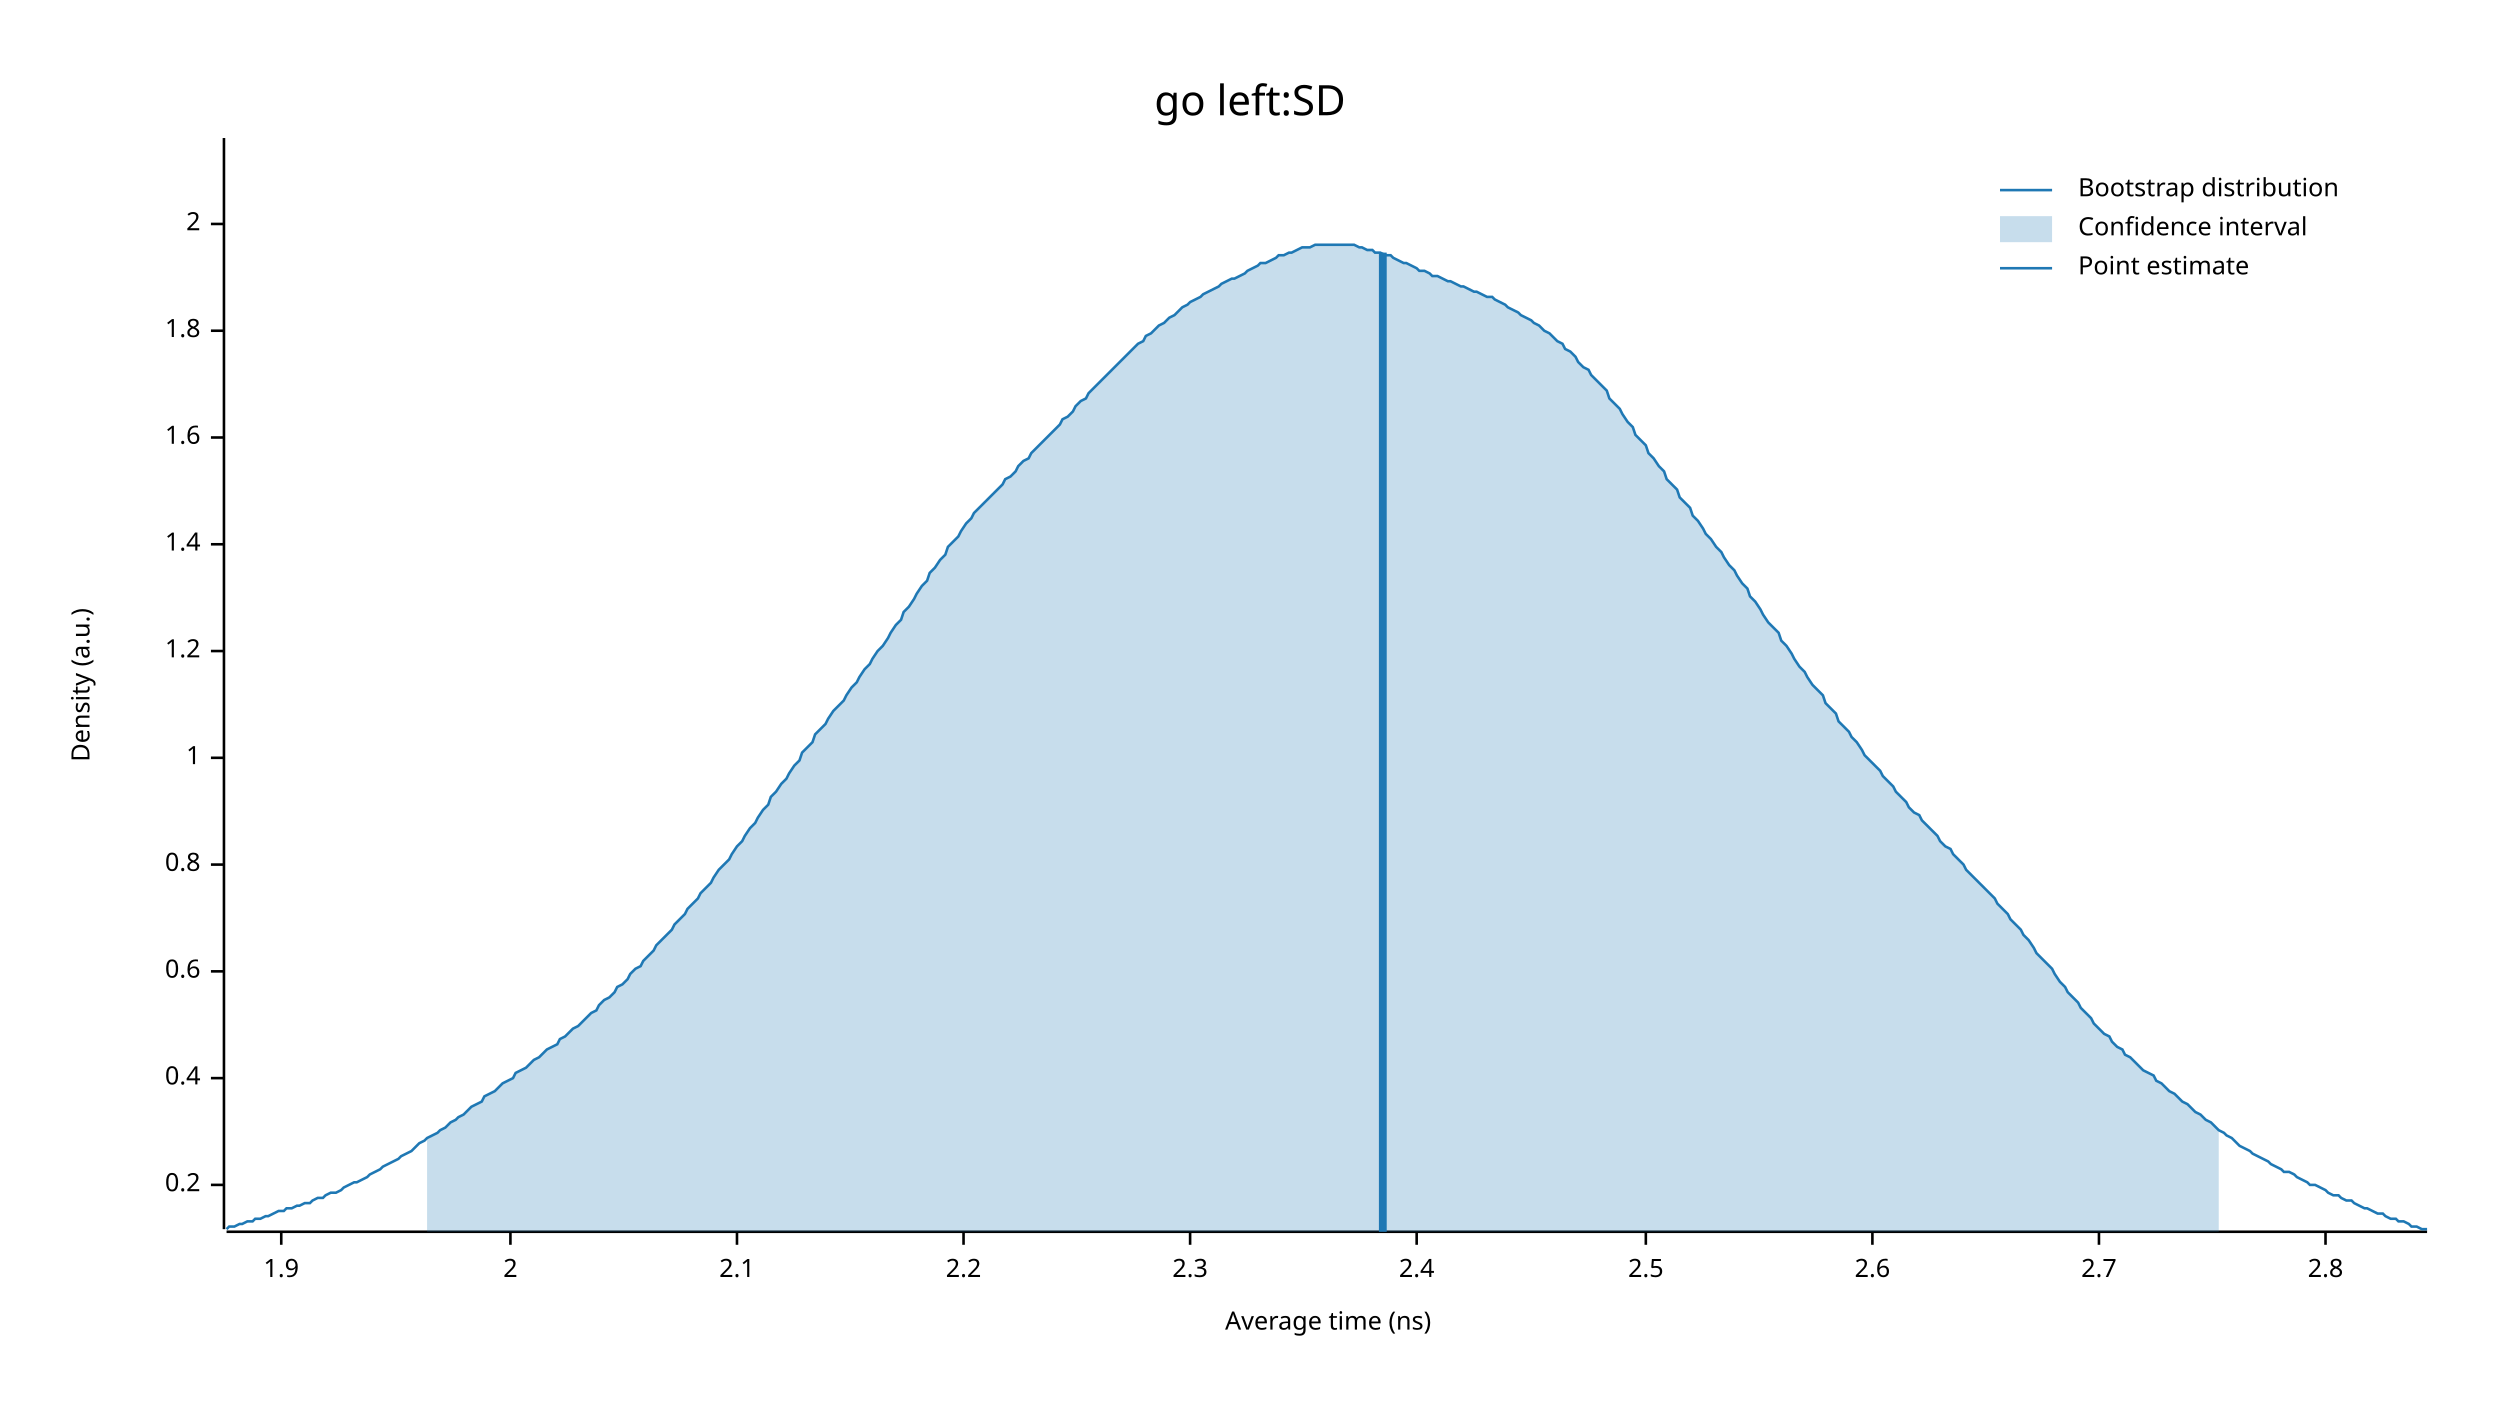
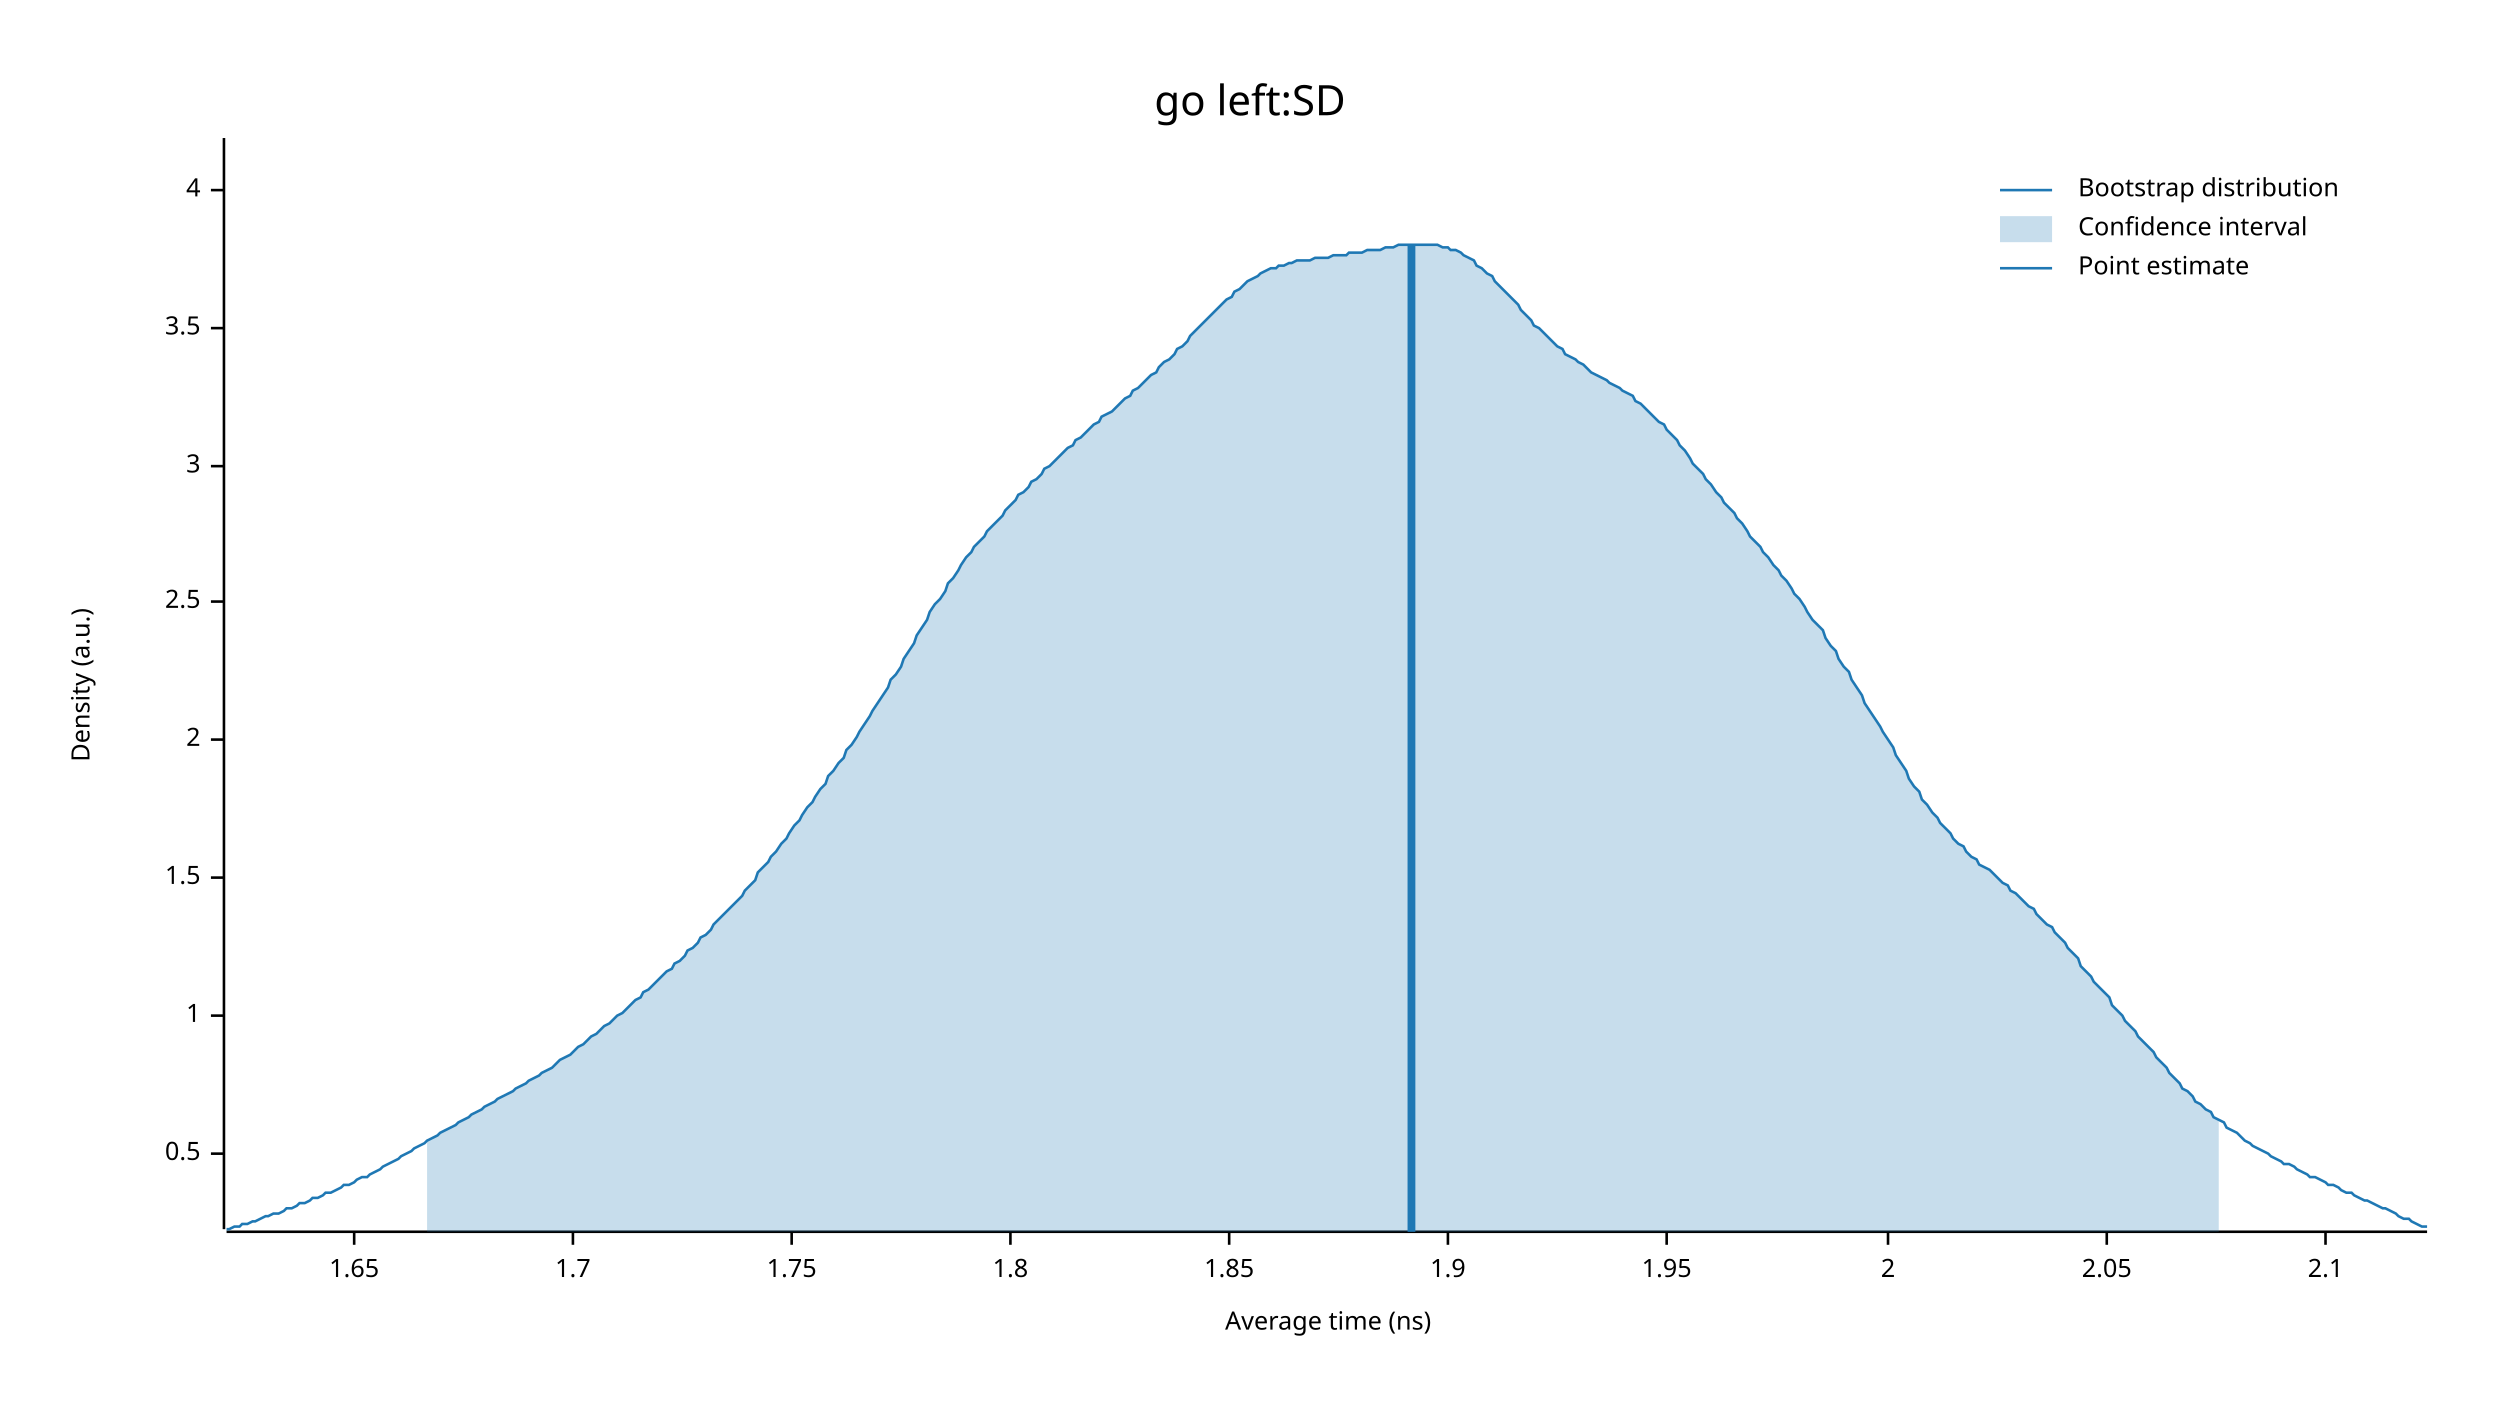
<svg xmlns="http://www.w3.org/2000/svg" width="960" height="540" viewBox="0 0 960 540">
  <text x="480" y="32" dy="0.76em" text-anchor="middle" font-family="sans-serif" font-size="16.129" opacity="1" fill="#000000">
go left:SD
</text>
  <text x="27" y="263" dy="0.76em" text-anchor="middle" font-family="sans-serif" font-size="9.677" opacity="1" fill="#000000" transform="rotate(270, 27, 263)">
Density (a.u.)
</text>
  <text x="510" y="513" dy="-0.5ex" text-anchor="middle" font-family="sans-serif" font-size="9.677" opacity="1" fill="#000000">
Average time (ns)
</text>
  <polyline fill="none" opacity="1" stroke="#000000" stroke-width="1" points="86,53 86,472 " />
-   <text x="77" y="455" dy="0.5ex" text-anchor="end" font-family="sans-serif" font-size="9.677" opacity="1" fill="#000000">
- 0.2
+   <text x="77" y="443" dy="0.5ex" text-anchor="end" font-family="sans-serif" font-size="9.677" opacity="1" fill="#000000">
+ 0.5
</text>
-   <polyline fill="none" opacity="1" stroke="#000000" stroke-width="1" points="81,455 86,455 " />
-   <text x="77" y="414" dy="0.5ex" text-anchor="end" font-family="sans-serif" font-size="9.677" opacity="1" fill="#000000">
- 0.4
- </text>
-   <polyline fill="none" opacity="1" stroke="#000000" stroke-width="1" points="81,414 86,414 " />
-   <text x="77" y="373" dy="0.5ex" text-anchor="end" font-family="sans-serif" font-size="9.677" opacity="1" fill="#000000">
- 0.6
- </text>
-   <polyline fill="none" opacity="1" stroke="#000000" stroke-width="1" points="81,373 86,373 " />
-   <text x="77" y="332" dy="0.5ex" text-anchor="end" font-family="sans-serif" font-size="9.677" opacity="1" fill="#000000">
- 0.8
- </text>
-   <polyline fill="none" opacity="1" stroke="#000000" stroke-width="1" points="81,332 86,332 " />
-   <text x="77" y="291" dy="0.5ex" text-anchor="end" font-family="sans-serif" font-size="9.677" opacity="1" fill="#000000">
+   <polyline fill="none" opacity="1" stroke="#000000" stroke-width="1" points="81,443 86,443 " />
+   <text x="77" y="390" dy="0.5ex" text-anchor="end" font-family="sans-serif" font-size="9.677" opacity="1" fill="#000000">
1
</text>
-   <polyline fill="none" opacity="1" stroke="#000000" stroke-width="1" points="81,291 86,291 " />
-   <text x="77" y="250" dy="0.5ex" text-anchor="end" font-family="sans-serif" font-size="9.677" opacity="1" fill="#000000">
- 1.2
+   <polyline fill="none" opacity="1" stroke="#000000" stroke-width="1" points="81,390 86,390 " />
+   <text x="77" y="337" dy="0.5ex" text-anchor="end" font-family="sans-serif" font-size="9.677" opacity="1" fill="#000000">
+ 1.5
</text>
-   <polyline fill="none" opacity="1" stroke="#000000" stroke-width="1" points="81,250 86,250 " />
-   <text x="77" y="209" dy="0.5ex" text-anchor="end" font-family="sans-serif" font-size="9.677" opacity="1" fill="#000000">
- 1.4
+   <polyline fill="none" opacity="1" stroke="#000000" stroke-width="1" points="81,337 86,337 " />
+   <text x="77" y="284" dy="0.5ex" text-anchor="end" font-family="sans-serif" font-size="9.677" opacity="1" fill="#000000">
+ 2
</text>
-   <polyline fill="none" opacity="1" stroke="#000000" stroke-width="1" points="81,209 86,209 " />
-   <text x="77" y="168" dy="0.5ex" text-anchor="end" font-family="sans-serif" font-size="9.677" opacity="1" fill="#000000">
- 1.6
+   <polyline fill="none" opacity="1" stroke="#000000" stroke-width="1" points="81,284 86,284 " />
+   <text x="77" y="231" dy="0.5ex" text-anchor="end" font-family="sans-serif" font-size="9.677" opacity="1" fill="#000000">
+ 2.5
</text>
-   <polyline fill="none" opacity="1" stroke="#000000" stroke-width="1" points="81,168 86,168 " />
-   <text x="77" y="127" dy="0.5ex" text-anchor="end" font-family="sans-serif" font-size="9.677" opacity="1" fill="#000000">
+   <polyline fill="none" opacity="1" stroke="#000000" stroke-width="1" points="81,231 86,231 " />
+   <text x="77" y="179" dy="0.5ex" text-anchor="end" font-family="sans-serif" font-size="9.677" opacity="1" fill="#000000">
+ 3
+ </text>
+   <polyline fill="none" opacity="1" stroke="#000000" stroke-width="1" points="81,179 86,179 " />
+   <text x="77" y="126" dy="0.5ex" text-anchor="end" font-family="sans-serif" font-size="9.677" opacity="1" fill="#000000">
+ 3.5
+ </text>
+   <polyline fill="none" opacity="1" stroke="#000000" stroke-width="1" points="81,126 86,126 " />
+   <text x="77" y="73" dy="0.5ex" text-anchor="end" font-family="sans-serif" font-size="9.677" opacity="1" fill="#000000">
+ 4
+ </text>
+   <polyline fill="none" opacity="1" stroke="#000000" stroke-width="1" points="81,73 86,73 " />
+   <polyline fill="none" opacity="1" stroke="#000000" stroke-width="1" points="87,473 932,473 " />
+   <text x="136" y="483" dy="0.76em" text-anchor="middle" font-family="sans-serif" font-size="9.677" opacity="1" fill="#000000">
+ 1.65
+ </text>
+   <polyline fill="none" opacity="1" stroke="#000000" stroke-width="1" points="136,473 136,478 " />
+   <text x="220" y="483" dy="0.76em" text-anchor="middle" font-family="sans-serif" font-size="9.677" opacity="1" fill="#000000">
+ 1.7
+ </text>
+   <polyline fill="none" opacity="1" stroke="#000000" stroke-width="1" points="220,473 220,478 " />
+   <text x="304" y="483" dy="0.76em" text-anchor="middle" font-family="sans-serif" font-size="9.677" opacity="1" fill="#000000">
+ 1.75
+ </text>
+   <polyline fill="none" opacity="1" stroke="#000000" stroke-width="1" points="304,473 304,478 " />
+   <text x="388" y="483" dy="0.76em" text-anchor="middle" font-family="sans-serif" font-size="9.677" opacity="1" fill="#000000">
1.8
</text>
-   <polyline fill="none" opacity="1" stroke="#000000" stroke-width="1" points="81,127 86,127 " />
-   <text x="77" y="86" dy="0.5ex" text-anchor="end" font-family="sans-serif" font-size="9.677" opacity="1" fill="#000000">
+   <polyline fill="none" opacity="1" stroke="#000000" stroke-width="1" points="388,473 388,478 " />
+   <text x="472" y="483" dy="0.76em" text-anchor="middle" font-family="sans-serif" font-size="9.677" opacity="1" fill="#000000">
+ 1.85
+ </text>
+   <polyline fill="none" opacity="1" stroke="#000000" stroke-width="1" points="472,473 472,478 " />
+   <text x="556" y="483" dy="0.76em" text-anchor="middle" font-family="sans-serif" font-size="9.677" opacity="1" fill="#000000">
+ 1.9
+ </text>
+   <polyline fill="none" opacity="1" stroke="#000000" stroke-width="1" points="556,473 556,478 " />
+   <text x="640" y="483" dy="0.76em" text-anchor="middle" font-family="sans-serif" font-size="9.677" opacity="1" fill="#000000">
+ 1.95
+ </text>
+   <polyline fill="none" opacity="1" stroke="#000000" stroke-width="1" points="640,473 640,478 " />
+   <text x="725" y="483" dy="0.76em" text-anchor="middle" font-family="sans-serif" font-size="9.677" opacity="1" fill="#000000">
2
</text>
-   <polyline fill="none" opacity="1" stroke="#000000" stroke-width="1" points="81,86 86,86 " />
-   <polyline fill="none" opacity="1" stroke="#000000" stroke-width="1" points="87,473 932,473 " />
-   <text x="108" y="483" dy="0.76em" text-anchor="middle" font-family="sans-serif" font-size="9.677" opacity="1" fill="#000000">
- 1.9
+   <polyline fill="none" opacity="1" stroke="#000000" stroke-width="1" points="725,473 725,478 " />
+   <text x="809" y="483" dy="0.76em" text-anchor="middle" font-family="sans-serif" font-size="9.677" opacity="1" fill="#000000">
+ 2.05
</text>
-   <polyline fill="none" opacity="1" stroke="#000000" stroke-width="1" points="108,473 108,478 " />
-   <text x="196" y="483" dy="0.76em" text-anchor="middle" font-family="sans-serif" font-size="9.677" opacity="1" fill="#000000">
- 2
- </text>
-   <polyline fill="none" opacity="1" stroke="#000000" stroke-width="1" points="196,473 196,478 " />
-   <text x="283" y="483" dy="0.76em" text-anchor="middle" font-family="sans-serif" font-size="9.677" opacity="1" fill="#000000">
+   <polyline fill="none" opacity="1" stroke="#000000" stroke-width="1" points="809,473 809,478 " />
+   <text x="893" y="483" dy="0.76em" text-anchor="middle" font-family="sans-serif" font-size="9.677" opacity="1" fill="#000000">
2.1
</text>
-   <polyline fill="none" opacity="1" stroke="#000000" stroke-width="1" points="283,473 283,478 " />
-   <text x="370" y="483" dy="0.76em" text-anchor="middle" font-family="sans-serif" font-size="9.677" opacity="1" fill="#000000">
- 2.2
- </text>
-   <polyline fill="none" opacity="1" stroke="#000000" stroke-width="1" points="370,473 370,478 " />
-   <text x="457" y="483" dy="0.76em" text-anchor="middle" font-family="sans-serif" font-size="9.677" opacity="1" fill="#000000">
- 2.3
- </text>
-   <polyline fill="none" opacity="1" stroke="#000000" stroke-width="1" points="457,473 457,478 " />
-   <text x="544" y="483" dy="0.76em" text-anchor="middle" font-family="sans-serif" font-size="9.677" opacity="1" fill="#000000">
- 2.4
- </text>
-   <polyline fill="none" opacity="1" stroke="#000000" stroke-width="1" points="544,473 544,478 " />
-   <text x="632" y="483" dy="0.76em" text-anchor="middle" font-family="sans-serif" font-size="9.677" opacity="1" fill="#000000">
- 2.5
- </text>
-   <polyline fill="none" opacity="1" stroke="#000000" stroke-width="1" points="632,473 632,478 " />
-   <text x="719" y="483" dy="0.76em" text-anchor="middle" font-family="sans-serif" font-size="9.677" opacity="1" fill="#000000">
- 2.6
- </text>
-   <polyline fill="none" opacity="1" stroke="#000000" stroke-width="1" points="719,473 719,478 " />
-   <text x="806" y="483" dy="0.76em" text-anchor="middle" font-family="sans-serif" font-size="9.677" opacity="1" fill="#000000">
- 2.7
- </text>
-   <polyline fill="none" opacity="1" stroke="#000000" stroke-width="1" points="806,473 806,478 " />
-   <text x="893" y="483" dy="0.76em" text-anchor="middle" font-family="sans-serif" font-size="9.677" opacity="1" fill="#000000">
- 2.8
- </text>
  <polyline fill="none" opacity="1" stroke="#000000" stroke-width="1" points="893,473 893,478 " />
-   <polyline fill="none" opacity="1" stroke="#1F78B4" stroke-width="1" points="87,472 88,471 90,471 92,470 93,470 95,469 97,469 98,468 100,468 102,467 103,467 105,466 107,465 109,465 110,464 112,464 114,463 115,463 117,462 119,462 120,461 122,460 124,460 125,459 127,458 129,458 131,457 132,456 134,455 136,454 137,454 139,453 141,452 142,451 144,450 146,449 147,448 149,447 151,446 153,445 154,444 156,443 158,442 159,441 161,439 163,438 164,437 166,436 168,435 169,434 171,433 173,431 175,430 176,429 178,428 180,426 181,425 183,424 185,423 186,421 188,420 190,419 191,418 193,416 195,415 197,414 198,412 200,411 202,410 203,409 205,407 207,406 208,405 210,403 212,402 214,401 215,399 217,398 219,396 220,395 222,394 224,392 225,391 227,389 229,388 230,386 232,384 234,383 236,381 237,379 239,378 241,376 242,374 244,372 246,371 247,369 249,367 251,365 252,363 254,361 256,359 258,357 259,355 261,353 263,351 264,349 266,347 268,345 269,343 271,341 273,339 274,337 276,334 278,332 280,330 281,328 283,325 285,323 286,321 288,318 290,316 291,314 293,311 295,309 296,306 298,304 300,301 302,299 303,297 305,294 307,292 308,289 310,287 312,285 313,282 315,280 317,278 318,276 320,273 322,271 324,269 325,267 327,264 329,262 330,260 332,257 334,255 335,253 337,250 339,248 341,245 342,243 344,240 346,238 347,235 349,233 351,230 352,228 354,225 356,223 357,220 359,218 361,215 363,213 364,210 366,208 368,206 369,204 371,201 373,199 374,197 376,195 378,193 379,192 381,190 383,188 385,186 386,184 388,183 390,181 391,179 393,177 395,176 396,174 398,172 400,170 401,169 403,167 405,165 407,163 408,161 410,160 412,158 413,156 415,154 417,153 418,151 420,149 422,147 423,146 425,144 427,142 429,140 430,139 432,137 434,135 435,134 437,132 439,131 440,129 442,128 444,126 445,125 447,124 449,122 451,121 452,120 454,118 456,117 457,116 459,115 461,114 462,113 464,112 466,111 468,110 469,109 471,108 473,107 474,107 476,106 478,105 479,104 481,103 483,102 484,101 486,101 488,100 490,99 491,98 493,98 495,97 496,97 498,96 500,95 501,95 503,95 505,94 506,94 508,94 510,94 512,94 513,94 515,94 517,94 518,94 520,94 522,95 523,95 525,96 527,96 528,97 530,97 532,98 534,98 535,99 537,100 539,101 540,101 542,102 544,103 545,104 547,104 549,105 550,106 552,106 554,107 556,108 557,108 559,109 561,110 562,110 564,111 566,112 567,112 569,113 571,114 573,114 574,115 576,116 578,117 579,118 581,119 583,120 584,121 586,122 588,123 589,124 591,125 593,127 595,128 596,129 598,131 600,132 601,134 603,135 605,137 606,139 608,141 610,142 611,144 613,146 615,148 617,150 618,153 620,155 622,157 623,159 625,162 627,164 628,167 630,169 632,171 633,174 635,176 637,179 639,181 640,184 642,186 644,188 645,191 647,193 649,195 650,198 652,200 654,203 655,205 657,207 659,210 661,212 662,214 664,217 666,219 667,221 669,224 671,226 672,229 674,231 676,234 677,236 679,239 681,241 683,243 684,246 686,248 688,251 689,253 691,256 693,258 694,260 696,263 698,265 700,267 701,270 703,272 705,274 706,277 708,279 710,281 711,283 713,285 715,288 716,290 718,292 720,294 722,296 723,298 725,300 727,302 728,304 730,306 732,308 733,310 735,312 737,313 738,315 740,317 742,319 744,321 745,323 747,325 749,326 750,328 752,330 754,332 755,334 757,336 759,338 760,339 762,341 764,343 766,345 767,347 769,349 771,351 772,353 774,355 776,357 777,359 779,361 781,364 782,366 784,368 786,370 788,372 789,374 791,377 793,379 794,381 796,383 798,385 799,387 801,389 803,391 804,393 806,395 808,397 810,398 811,400 813,402 815,403 816,405 818,406 820,408 821,409 823,411 825,412 827,413 828,415 830,416 832,418 833,419 835,420 837,422 838,423 840,424 842,426 843,427 845,428 847,430 849,431 850,432 852,434 854,435 855,436 857,437 859,439 860,440 862,441 864,442 865,443 867,444 869,445 871,446 872,447 874,448 876,449 877,450 879,450 881,451 882,452 884,453 886,454 887,455 889,455 891,456 893,457 894,458 896,459 898,459 899,460 901,461 903,461 904,462 906,463 908,464 909,464 911,465 913,466 915,466 916,467 918,468 920,468 921,469 923,469 925,470 926,471 928,471 930,472 932,472 " />
-   <polygon opacity="0.25" fill="#1F78B4" points="164,437 166,436 168,435 169,434 171,433 173,431 175,430 176,429 178,428 180,426 181,425 183,424 185,423 186,421 188,420 190,419 191,418 193,416 195,415 197,414 198,412 200,411 202,410 203,409 205,407 207,406 208,405 210,403 212,402 214,401 215,399 217,398 219,396 220,395 222,394 224,392 225,391 227,389 229,388 230,386 232,384 234,383 236,381 237,379 239,378 241,376 242,374 244,372 246,371 247,369 249,367 251,365 252,363 254,361 256,359 258,357 259,355 261,353 263,351 264,349 266,347 268,345 269,343 271,341 273,339 274,337 276,334 278,332 280,330 281,328 283,325 285,323 286,321 288,318 290,316 291,314 293,311 295,309 296,306 298,304 300,301 302,299 303,297 305,294 307,292 308,289 310,287 312,285 313,282 315,280 317,278 318,276 320,273 322,271 324,269 325,267 327,264 329,262 330,260 332,257 334,255 335,253 337,250 339,248 341,245 342,243 344,240 346,238 347,235 349,233 351,230 352,228 354,225 356,223 357,220 359,218 361,215 363,213 364,210 366,208 368,206 369,204 371,201 373,199 374,197 376,195 378,193 379,192 381,190 383,188 385,186 386,184 388,183 390,181 391,179 393,177 395,176 396,174 398,172 400,170 401,169 403,167 405,165 407,163 408,161 410,160 412,158 413,156 415,154 417,153 418,151 420,149 422,147 423,146 425,144 427,142 429,140 430,139 432,137 434,135 435,134 437,132 439,131 440,129 442,128 444,126 445,125 447,124 449,122 451,121 452,120 454,118 456,117 457,116 459,115 461,114 462,113 464,112 466,111 468,110 469,109 471,108 473,107 474,107 476,106 478,105 479,104 481,103 483,102 484,101 486,101 488,100 490,99 491,98 493,98 495,97 496,97 498,96 500,95 501,95 503,95 505,94 506,94 508,94 510,94 512,94 513,94 515,94 517,94 518,94 520,94 522,95 523,95 525,96 527,96 528,97 530,97 532,98 534,98 535,99 537,100 539,101 540,101 542,102 544,103 545,104 547,104 549,105 550,106 552,106 554,107 556,108 557,108 559,109 561,110 562,110 564,111 566,112 567,112 569,113 571,114 573,114 574,115 576,116 578,117 579,118 581,119 583,120 584,121 586,122 588,123 589,124 591,125 593,127 595,128 596,129 598,131 600,132 601,134 603,135 605,137 606,139 608,141 610,142 611,144 613,146 615,148 617,150 618,153 620,155 622,157 623,159 625,162 627,164 628,167 630,169 632,171 633,174 635,176 637,179 639,181 640,184 642,186 644,188 645,191 647,193 649,195 650,198 652,200 654,203 655,205 657,207 659,210 661,212 662,214 664,217 666,219 667,221 669,224 671,226 672,229 674,231 676,234 677,236 679,239 681,241 683,243 684,246 686,248 688,251 689,253 691,256 693,258 694,260 696,263 698,265 700,267 701,270 703,272 705,274 706,277 708,279 710,281 711,283 713,285 715,288 716,290 718,292 720,294 722,296 723,298 725,300 727,302 728,304 730,306 732,308 733,310 735,312 737,313 738,315 740,317 742,319 744,321 745,323 747,325 749,326 750,328 752,330 754,332 755,334 757,336 759,338 760,339 762,341 764,343 766,345 767,347 769,349 771,351 772,353 774,355 776,357 777,359 779,361 781,364 782,366 784,368 786,370 788,372 789,374 791,377 793,379 794,381 796,383 798,385 799,387 801,389 803,391 804,393 806,395 808,397 810,398 811,400 813,402 815,403 816,405 818,406 820,408 821,409 823,411 825,412 827,413 828,415 830,416 832,418 833,419 835,420 837,422 838,423 840,424 842,426 843,427 845,428 847,430 849,431 850,432 852,434 852,473 164,473 " />
-   <polyline fill="none" opacity="1" stroke="#1F78B4" stroke-width="3" points="531,473 531,97 " />
+   <polyline fill="none" opacity="1" stroke="#1F78B4" stroke-width="1" points="87,472 88,472 90,471 92,471 93,470 95,470 97,469 98,469 100,468 102,467 103,467 105,466 107,466 109,465 110,464 112,464 114,463 115,462 117,462 119,461 120,460 122,460 124,459 125,458 127,458 129,457 131,456 132,455 134,455 136,454 137,453 139,452 141,452 142,451 144,450 146,449 147,448 149,447 151,446 153,445 154,444 156,443 158,442 159,441 161,440 163,439 164,438 166,437 168,436 169,435 171,434 173,433 175,432 176,431 178,430 180,429 181,428 183,427 185,426 186,425 188,424 190,423 191,422 193,421 195,420 197,419 198,418 200,417 202,416 203,415 205,414 207,413 208,412 210,411 212,410 214,408 215,407 217,406 219,405 220,404 222,402 224,401 225,400 227,398 229,397 230,396 232,394 234,393 236,391 237,390 239,389 241,387 242,386 244,384 246,383 247,381 249,380 251,378 252,377 254,375 256,373 258,372 259,370 261,369 263,367 264,365 266,364 268,362 269,360 271,359 273,357 274,355 276,353 278,351 280,349 281,348 283,346 285,344 286,342 288,340 290,338 291,335 293,333 295,331 296,329 298,327 300,324 302,322 303,320 305,317 307,315 308,313 310,310 312,308 313,306 315,303 317,301 318,298 320,296 322,293 324,291 325,288 327,286 329,283 330,281 332,278 334,275 335,273 337,270 339,267 341,264 342,261 344,259 346,256 347,253 349,250 351,247 352,244 354,241 356,238 357,235 359,232 361,230 363,227 364,224 366,222 368,219 369,217 371,214 373,212 374,210 376,208 378,206 379,204 381,202 383,200 385,198 386,196 388,194 390,192 391,190 393,189 395,187 396,185 398,184 400,182 401,180 403,179 405,177 407,175 408,174 410,172 412,171 413,169 415,168 417,166 418,165 420,163 422,162 423,160 425,159 427,158 429,156 430,155 432,153 434,152 435,150 437,149 439,147 440,146 442,144 444,143 445,141 447,139 449,138 451,136 452,134 454,133 456,131 457,129 459,127 461,125 462,124 464,122 466,120 468,118 469,117 471,115 473,114 474,112 476,111 478,109 479,108 481,107 483,106 484,105 486,104 488,103 490,103 491,102 493,102 495,101 496,101 498,100 500,100 501,100 503,100 505,99 506,99 508,99 510,99 512,98 513,98 515,98 517,98 518,97 520,97 522,97 523,97 525,96 527,96 528,96 530,96 532,95 534,95 535,95 537,94 539,94 540,94 542,94 544,94 545,94 547,94 549,94 550,94 552,94 554,95 556,95 557,96 559,96 561,97 562,98 564,99 566,100 567,102 569,103 571,105 573,106 574,108 576,110 578,112 579,113 581,115 583,117 584,119 586,121 588,123 589,125 591,126 593,128 595,130 596,131 598,133 600,134 601,136 603,137 605,138 606,139 608,140 610,142 611,143 613,144 615,145 617,146 618,147 620,148 622,149 623,150 625,151 627,152 628,154 630,155 632,157 633,158 635,160 637,162 639,163 640,165 642,167 644,169 645,171 647,173 649,176 650,178 652,180 654,182 655,184 657,186 659,189 661,191 662,193 664,195 666,197 667,199 669,201 671,204 672,206 674,208 676,210 677,212 679,214 681,217 683,219 684,221 686,223 688,226 689,228 691,230 693,233 694,235 696,238 698,240 700,242 701,245 703,248 705,250 706,253 708,256 710,258 711,261 713,264 715,267 716,270 718,273 720,276 722,279 723,281 725,284 727,287 728,290 730,293 732,296 733,299 735,302 737,304 738,307 740,309 742,312 744,314 745,316 747,318 749,320 750,322 752,324 754,325 755,327 757,329 759,330 760,332 762,333 764,334 766,336 767,337 769,339 771,340 772,342 774,343 776,345 777,346 779,348 781,349 782,351 784,353 786,355 788,356 789,358 791,360 793,362 794,364 796,366 798,368 799,371 801,373 803,375 804,377 806,379 808,381 810,383 811,386 813,388 815,390 816,392 818,394 820,396 821,398 823,400 825,402 827,404 828,406 830,408 832,410 833,412 835,414 837,416 838,418 840,419 842,421 843,423 845,424 847,426 849,427 850,429 852,430 854,431 855,433 857,434 859,435 860,436 862,438 864,439 865,440 867,441 869,442 871,443 872,444 874,445 876,446 877,447 879,447 881,448 882,449 884,450 886,451 887,452 889,452 891,453 893,454 894,455 896,455 898,456 899,457 901,458 903,458 904,459 906,460 908,461 909,461 911,462 913,463 915,464 916,464 918,465 920,466 921,467 923,468 925,468 926,469 928,470 930,471 932,471 " />
+   <polygon opacity="0.25" fill="#1F78B4" points="164,438 166,437 168,436 169,435 171,434 173,433 175,432 176,431 178,430 180,429 181,428 183,427 185,426 186,425 188,424 190,423 191,422 193,421 195,420 197,419 198,418 200,417 202,416 203,415 205,414 207,413 208,412 210,411 212,410 214,408 215,407 217,406 219,405 220,404 222,402 224,401 225,400 227,398 229,397 230,396 232,394 234,393 236,391 237,390 239,389 241,387 242,386 244,384 246,383 247,381 249,380 251,378 252,377 254,375 256,373 258,372 259,370 261,369 263,367 264,365 266,364 268,362 269,360 271,359 273,357 274,355 276,353 278,351 280,349 281,348 283,346 285,344 286,342 288,340 290,338 291,335 293,333 295,331 296,329 298,327 300,324 302,322 303,320 305,317 307,315 308,313 310,310 312,308 313,306 315,303 317,301 318,298 320,296 322,293 324,291 325,288 327,286 329,283 330,281 332,278 334,275 335,273 337,270 339,267 341,264 342,261 344,259 346,256 347,253 349,250 351,247 352,244 354,241 356,238 357,235 359,232 361,230 363,227 364,224 366,222 368,219 369,217 371,214 373,212 374,210 376,208 378,206 379,204 381,202 383,200 385,198 386,196 388,194 390,192 391,190 393,189 395,187 396,185 398,184 400,182 401,180 403,179 405,177 407,175 408,174 410,172 412,171 413,169 415,168 417,166 418,165 420,163 422,162 423,160 425,159 427,158 429,156 430,155 432,153 434,152 435,150 437,149 439,147 440,146 442,144 444,143 445,141 447,139 449,138 451,136 452,134 454,133 456,131 457,129 459,127 461,125 462,124 464,122 466,120 468,118 469,117 471,115 473,114 474,112 476,111 478,109 479,108 481,107 483,106 484,105 486,104 488,103 490,103 491,102 493,102 495,101 496,101 498,100 500,100 501,100 503,100 505,99 506,99 508,99 510,99 512,98 513,98 515,98 517,98 518,97 520,97 522,97 523,97 525,96 527,96 528,96 530,96 532,95 534,95 535,95 537,94 539,94 540,94 542,94 544,94 545,94 547,94 549,94 550,94 552,94 554,95 556,95 557,96 559,96 561,97 562,98 564,99 566,100 567,102 569,103 571,105 573,106 574,108 576,110 578,112 579,113 581,115 583,117 584,119 586,121 588,123 589,125 591,126 593,128 595,130 596,131 598,133 600,134 601,136 603,137 605,138 606,139 608,140 610,142 611,143 613,144 615,145 617,146 618,147 620,148 622,149 623,150 625,151 627,152 628,154 630,155 632,157 633,158 635,160 637,162 639,163 640,165 642,167 644,169 645,171 647,173 649,176 650,178 652,180 654,182 655,184 657,186 659,189 661,191 662,193 664,195 666,197 667,199 669,201 671,204 672,206 674,208 676,210 677,212 679,214 681,217 683,219 684,221 686,223 688,226 689,228 691,230 693,233 694,235 696,238 698,240 700,242 701,245 703,248 705,250 706,253 708,256 710,258 711,261 713,264 715,267 716,270 718,273 720,276 722,279 723,281 725,284 727,287 728,290 730,293 732,296 733,299 735,302 737,304 738,307 740,309 742,312 744,314 745,316 747,318 749,320 750,322 752,324 754,325 755,327 757,329 759,330 760,332 762,333 764,334 766,336 767,337 769,339 771,340 772,342 774,343 776,345 777,346 779,348 781,349 782,351 784,353 786,355 788,356 789,358 791,360 793,362 794,364 796,366 798,368 799,371 801,373 803,375 804,377 806,379 808,381 810,383 811,386 813,388 815,390 816,392 818,394 820,396 821,398 823,400 825,402 827,404 828,406 830,408 832,410 833,412 835,414 837,416 838,418 840,419 842,421 843,423 845,424 847,426 849,427 850,429 852,430 852,473 164,473 " />
+   <polyline fill="none" opacity="1" stroke="#1F78B4" stroke-width="3" points="542,473 542,94 " />
  <text x="798" y="68" dy="0.76em" text-anchor="start" font-family="sans-serif" font-size="9.677" opacity="1" fill="#000000">
Bootstrap distribution
</text>
  <text x="798" y="83" dy="0.76em" text-anchor="start" font-family="sans-serif" font-size="9.677" opacity="1" fill="#000000">
Confidence interval
</text>
  <text x="798" y="98" dy="0.76em" text-anchor="start" font-family="sans-serif" font-size="9.677" opacity="1" fill="#000000">
Point estimate
</text>
  <polyline fill="none" opacity="1" stroke="#1F78B4" stroke-width="1" points="768,73 788,73 " />
  <rect x="768" y="83" width="20" height="10" opacity="0.25" fill="#1F78B4" stroke="none" />
  <polyline fill="none" opacity="1" stroke="#1F78B4" stroke-width="1" points="768,103 788,103 " />
</svg>
